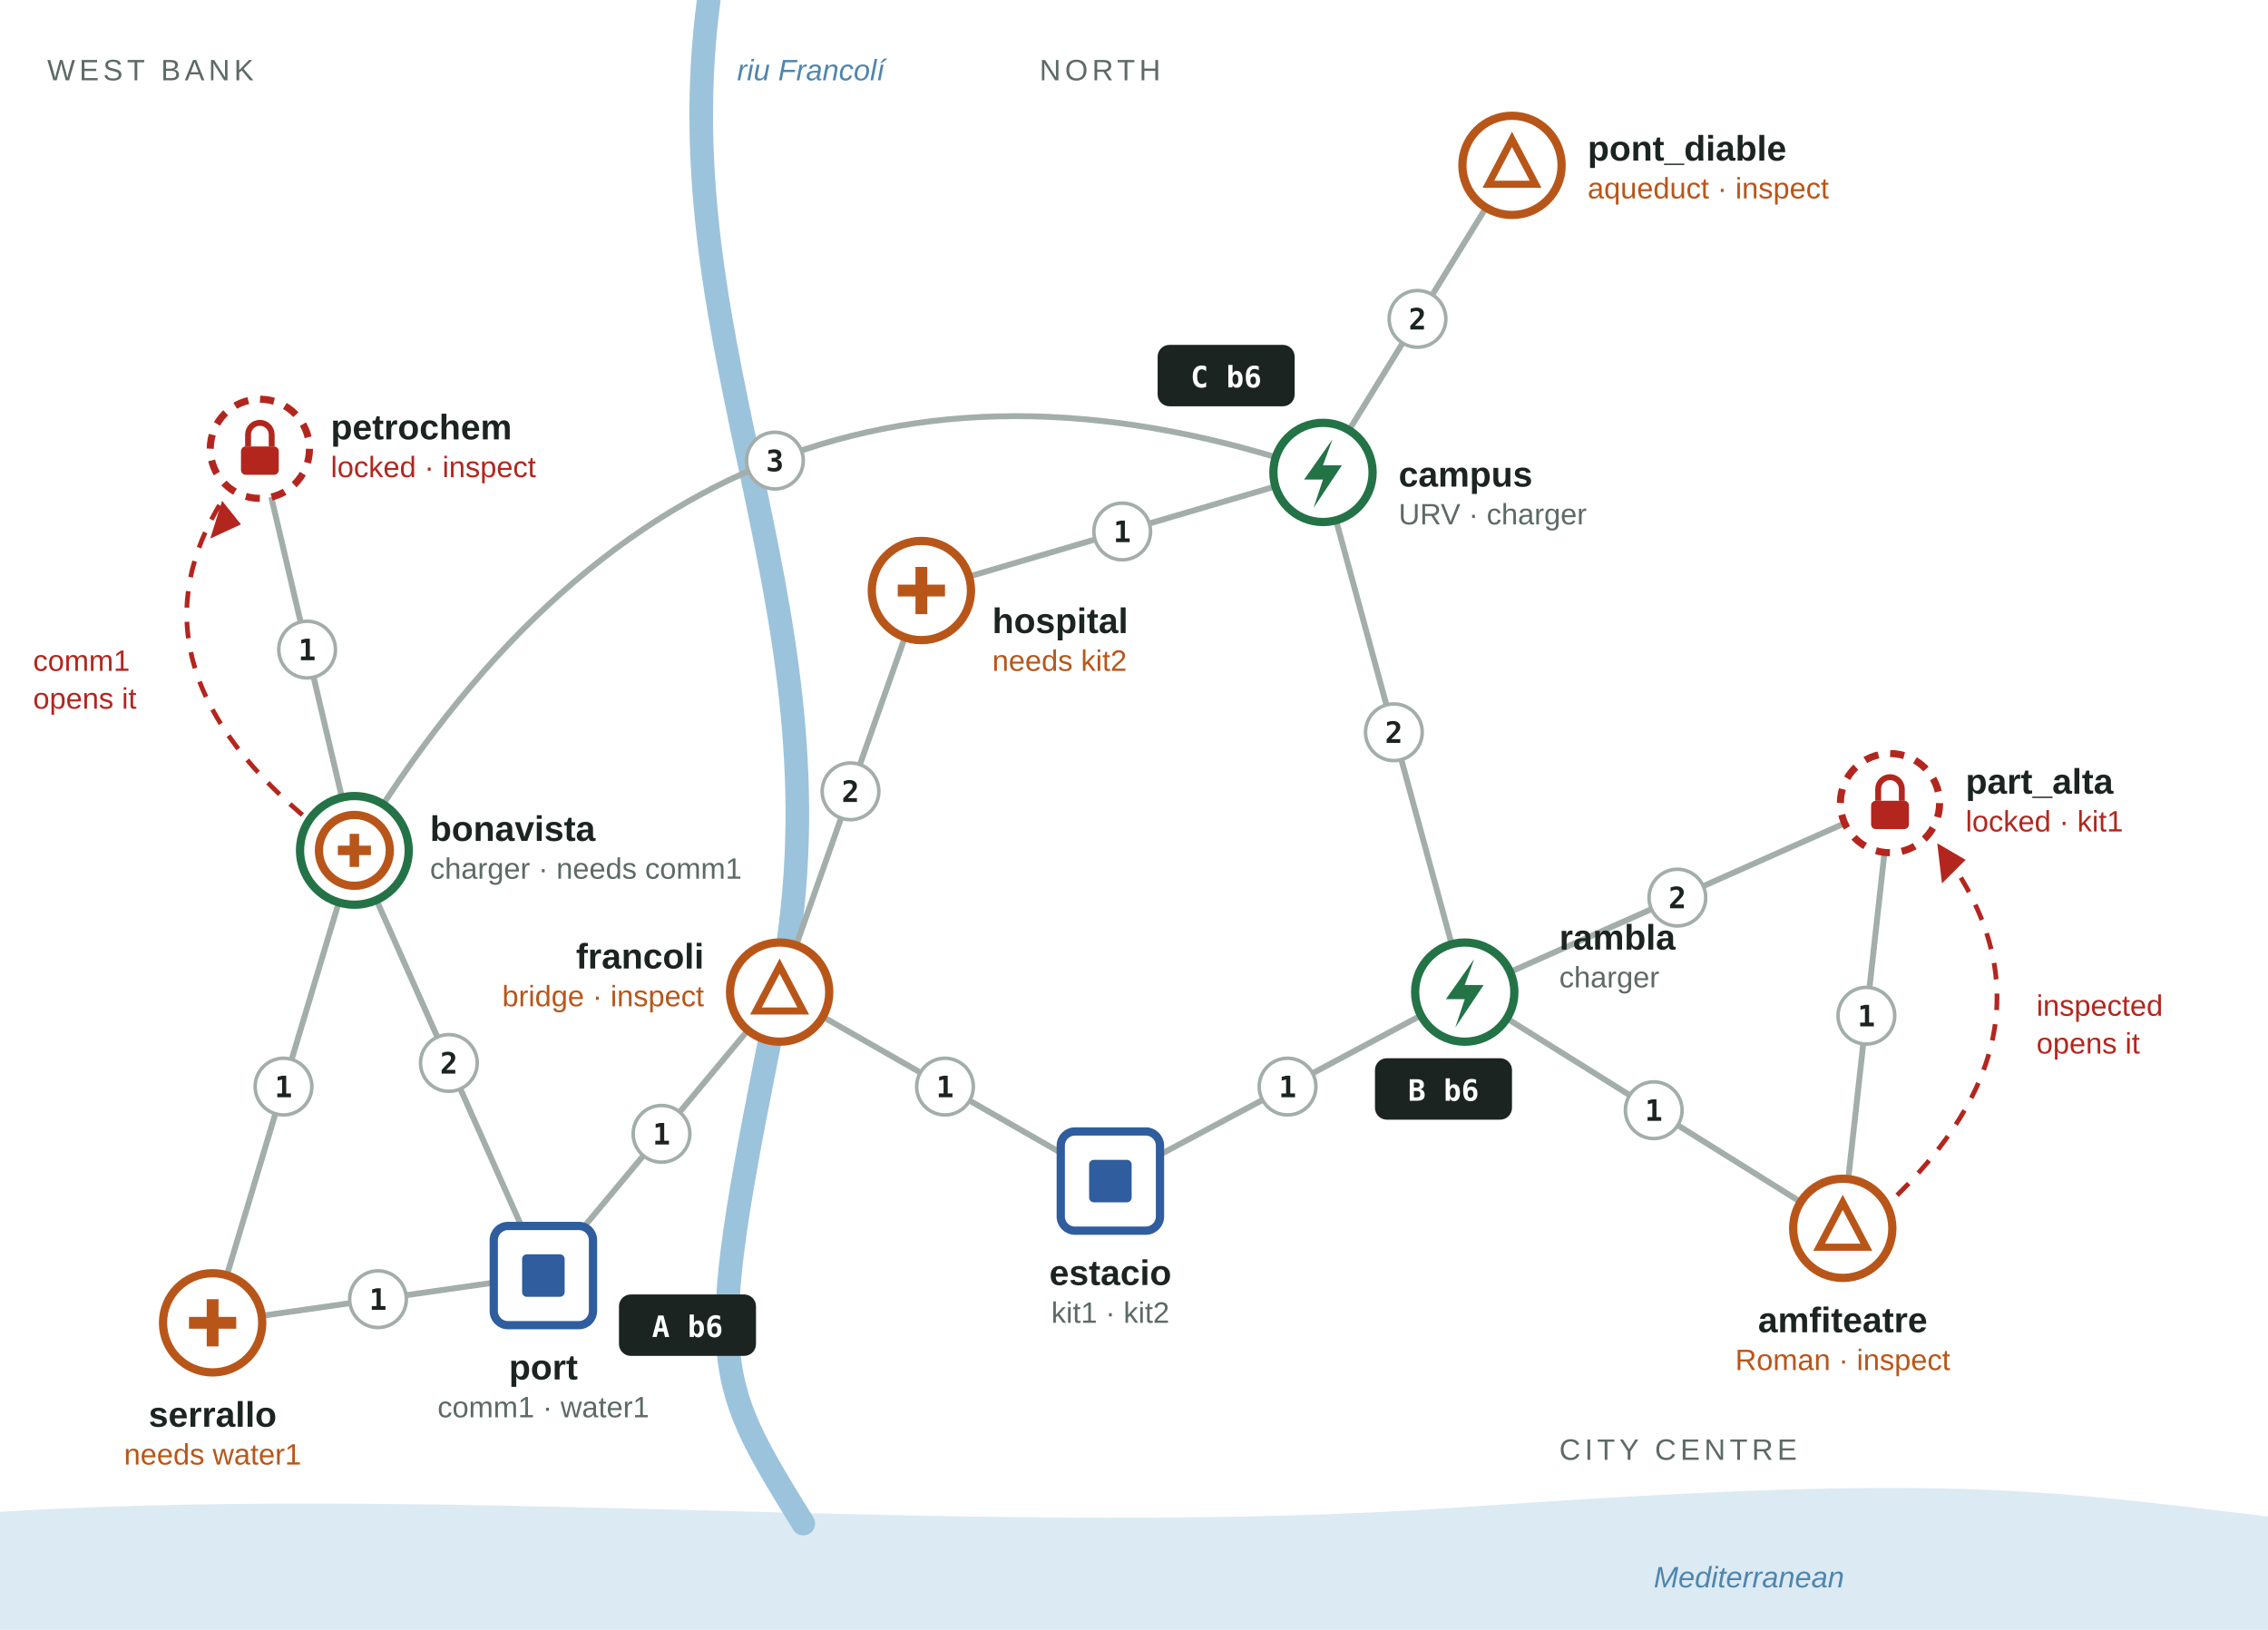
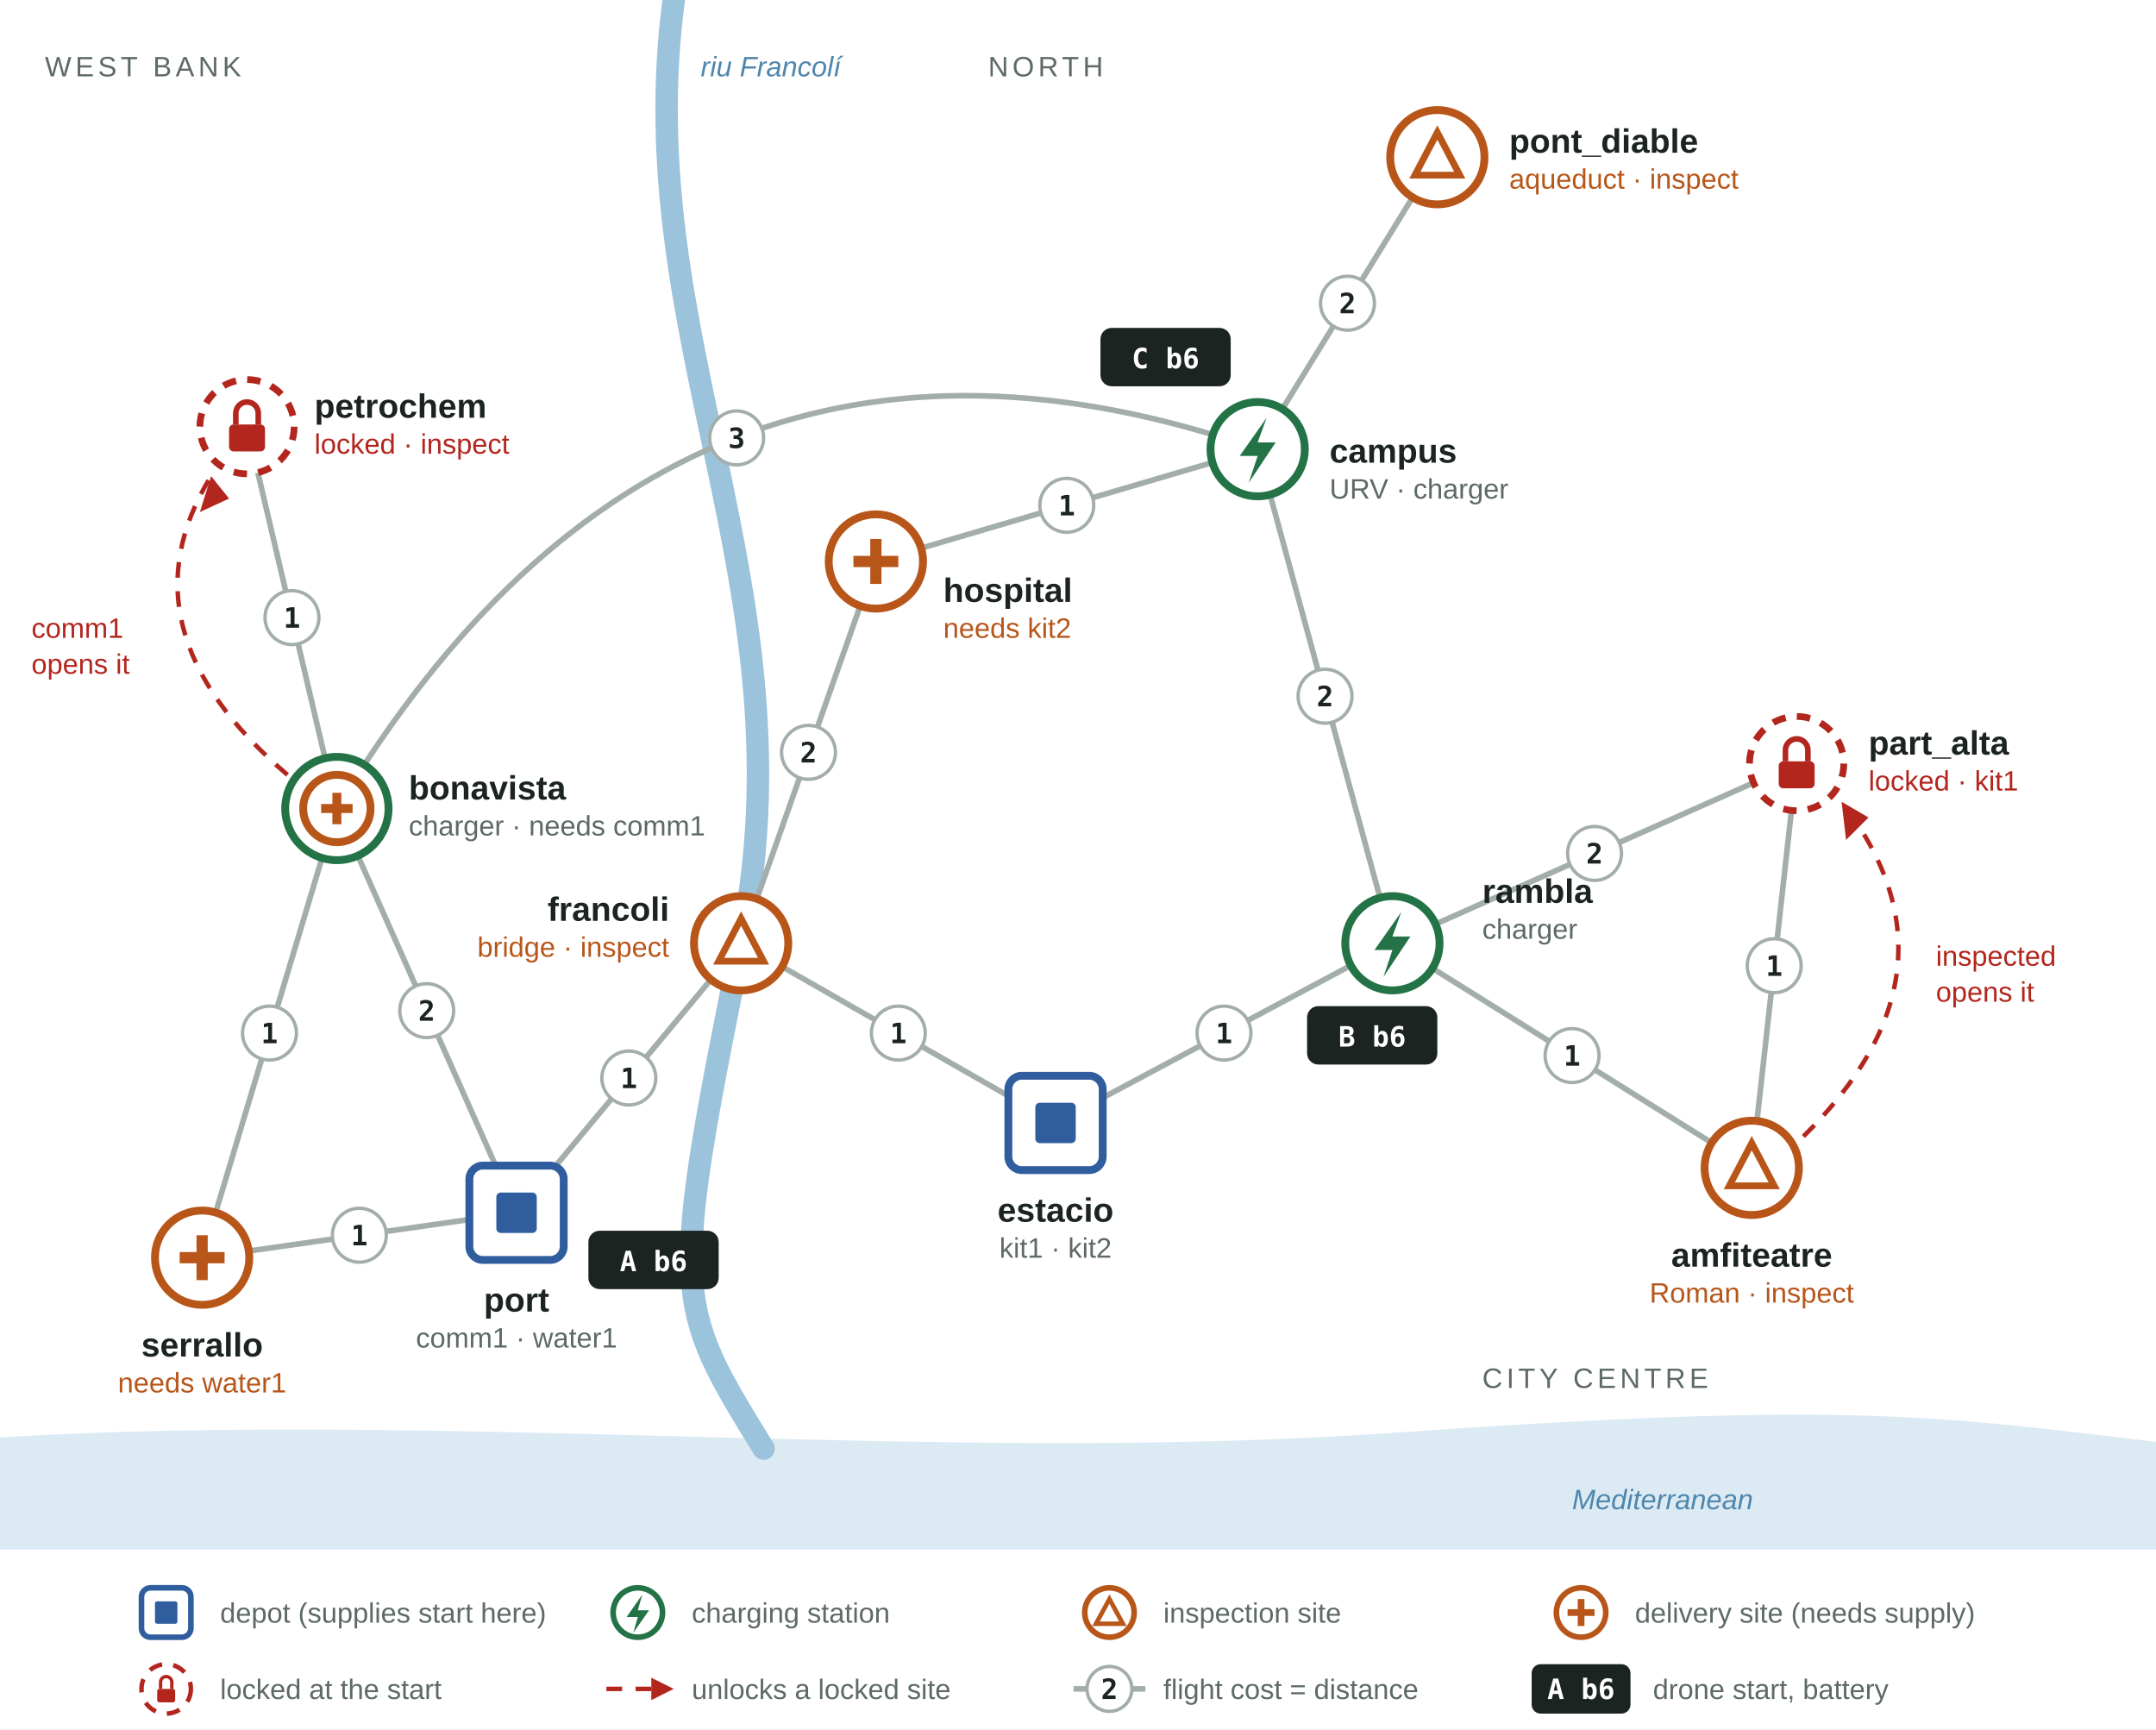
- <svg xmlns="http://www.w3.org/2000/svg" viewBox="0 0 960 690" font-family="Atkinson Hyperlegible, Segoe UI, Arial, sans-serif">
+ <svg xmlns="http://www.w3.org/2000/svg" viewBox="0 0 960 770" font-family="Atkinson Hyperlegible, Segoe UI, Arial, sans-serif">
  <style>
    .bg { fill: #ffffff; }
    .sea { fill: #dceaf3; }
    .river { stroke: #9cc3dc; stroke-width: 10; fill: none; stroke-linecap: round; }
    .edge { stroke: #a3aeaa; stroke-width: 2.5; fill: none; }
    .wbg { fill: #ffffff; stroke: #a3aeaa; stroke-width: 1.5; }
    .w { font-family: JetBrains Mono, Consolas, monospace; font-size: 12.5px; font-weight: 600; fill: #1c2421; }
    .lbl { font-size: 15px; font-weight: 700; fill: #1c2421; }
    .sub { font-size: 12.5px; fill: #5d6a65; }
    .region { font-size: 12.5px; letter-spacing: 0.14em; fill: #5d6a65; }
    .water { font-size: 12.5px; font-style: italic; fill: #4f86ad; }
    .node { fill: #ffffff; stroke-width: 3.5; }
    .depot { stroke: #2f5d9e; }
    .charger { stroke: #237347; }
    .mission { stroke: #b8561a; }
    .locked { stroke: #b3261e; stroke-width: 3; stroke-dasharray: 6 5; }
    .f-depot { fill: #2f5d9e; }
    .f-charger { fill: #237347; }
    .f-mission { fill: #b8561a; }
    .f-locked { fill: #b3261e; }
    .s-mission { stroke: #b8561a; }
    .s-locked { stroke: #b3261e; }
    .t-mission { fill: #b8561a; }
    .t-locked { fill: #b3261e; }
    .dep { stroke: #b3261e; stroke-width: 2; stroke-dasharray: 7 6; fill: none; }
    .badge { fill: #1c2421; }
    .badge-t { fill: #ffffff; font-family: JetBrains Mono, Consolas, monospace; font-size: 12.5px; font-weight: 600; }
  </style>
-   <rect class="bg" x="0" y="0" width="960" height="690" />
+   <rect class="bg" x="0" y="0" width="960" height="770" />
  <path class="sea" d="M0 640 C 200 628, 420 652, 620 638 S 860 630, 960 642 L 960 690 L 0 690 Z" />
  <text class="water" x="700" y="672">Mediterranean</text>
  <path class="river" d="M300 0 C 280 150, 362 262, 330 420 S 300 580, 340 645" />
  <text class="water" x="312" y="34">riu Francolí</text>
  <text class="region" x="20" y="34">WEST BANK</text>
  <text class="region" x="440" y="34">NORTH</text>
  <text class="region" x="660" y="618">CITY CENTRE</text>
  <line class="edge" x1="230" y1="540" x2="90" y2="560" />
  <line class="edge" x1="230" y1="540" x2="150" y2="360" />
  <line class="edge" x1="90" y1="560" x2="150" y2="360" />
  <line class="edge" x1="150" y1="360" x2="110" y2="190" />
  <line class="edge" x1="230" y1="540" x2="330" y2="420" />
  <line class="edge" x1="330" y1="420" x2="470" y2="500" />
  <line class="edge" x1="390" y1="250" x2="330" y2="420" />
  <line class="edge" x1="470" y1="500" x2="620" y2="420" />
  <line class="edge" x1="620" y1="420" x2="780" y2="520" />
  <line class="edge" x1="780" y1="520" x2="800" y2="340" />
  <line class="edge" x1="620" y1="420" x2="800" y2="340" />
  <line class="edge" x1="620" y1="420" x2="560" y2="200" />
  <line class="edge" x1="560" y1="200" x2="390" y2="250" />
  <line class="edge" x1="560" y1="200" x2="640" y2="70" />
  <path class="edge" d="M150 360 Q 300 110 560 200" />
  <path class="dep" d="M128 345 Q 52 280 94 212" />
  <polygon class="f-locked" points="94,212 89,228 102,222" />
  <text class="sub t-locked" x="14" y="284">comm1</text>
  <text class="sub t-locked" x="14" y="300">opens it</text>
  <path class="dep" d="M803 506 Q 878 432 820 357" />
  <polygon class="f-locked" points="820,357 822,374 832,364" />
  <text class="sub t-locked" x="862" y="430">inspected</text>
  <text class="sub t-locked" x="862" y="446">opens it</text>
  <circle class="wbg" cx="160" cy="550" r="12" />
  <text class="w" x="160" y="554.5" text-anchor="middle">1</text>
  <circle class="wbg" cx="190" cy="450" r="12" />
  <text class="w" x="190" y="454.5" text-anchor="middle">2</text>
  <circle class="wbg" cx="120" cy="460" r="12" />
  <text class="w" x="120" y="464.5" text-anchor="middle">1</text>
  <circle class="wbg" cx="130" cy="275" r="12" />
  <text class="w" x="130" y="279.5" text-anchor="middle">1</text>
  <circle class="wbg" cx="280" cy="480" r="12" />
  <text class="w" x="280" y="484.5" text-anchor="middle">1</text>
  <circle class="wbg" cx="400" cy="460" r="12" />
  <text class="w" x="400" y="464.5" text-anchor="middle">1</text>
  <circle class="wbg" cx="360" cy="335" r="12" />
  <text class="w" x="360" y="339.5" text-anchor="middle">2</text>
  <circle class="wbg" cx="545" cy="460" r="12" />
  <text class="w" x="545" y="464.5" text-anchor="middle">1</text>
  <circle class="wbg" cx="700" cy="470" r="12" />
  <text class="w" x="700" y="474.5" text-anchor="middle">1</text>
  <circle class="wbg" cx="790" cy="430" r="12" />
  <text class="w" x="790" y="434.5" text-anchor="middle">1</text>
  <circle class="wbg" cx="710" cy="380" r="12" />
  <text class="w" x="710" y="384.5" text-anchor="middle">2</text>
  <circle class="wbg" cx="590" cy="310" r="12" />
  <text class="w" x="590" y="314.5" text-anchor="middle">2</text>
  <circle class="wbg" cx="475" cy="225" r="12" />
  <text class="w" x="475" y="229.5" text-anchor="middle">1</text>
  <circle class="wbg" cx="600" cy="135" r="12" />
  <text class="w" x="600" y="139.5" text-anchor="middle">2</text>
  <circle class="wbg" cx="328" cy="195" r="12" />
  <text class="w" x="328" y="199.5" text-anchor="middle">3</text>
  <rect class="node depot" x="209" y="519" width="42" height="42" rx="6" />
  <rect class="f-depot" x="221" y="531" width="18" height="18" rx="2" />
  <text class="lbl" x="230" y="584" text-anchor="middle">port</text>
  <text class="sub" x="230" y="600" text-anchor="middle">comm1 · water1</text>
  <circle class="node mission" cx="90" cy="560" r="21" />
  <path class="s-mission" d="M90 550 v20 M80 560 h20" stroke-width="5" />
  <text class="lbl" x="90" y="604" text-anchor="middle">serrallo</text>
  <text class="sub t-mission" x="90" y="620" text-anchor="middle">needs water1</text>
  <circle class="node charger" cx="150" cy="360" r="23" />
  <circle class="node mission" cx="150" cy="360" r="15" stroke-width="2.5" />
  <path class="s-mission" d="M150 353 v14 M143 360 h14" stroke-width="4" />
  <text class="lbl" x="182" y="356">bonavista</text>
  <text class="sub" x="182" y="372">charger · needs comm1</text>
  <circle class="node locked" cx="110" cy="190" r="21" />
  <rect class="f-locked" x="102" y="189" width="16" height="12" rx="2" />
  <path class="s-locked" d="M105 189 v-5 a5 5 0 0 1 10 0 v5" fill="none" stroke-width="2.5" />
  <text class="lbl" x="140" y="186">petrochem</text>
  <text class="sub t-locked" x="140" y="202">locked · inspect</text>
  <circle class="node mission" cx="330" cy="420" r="21" />
  <polygon points="330,409 340,428 320,428" fill="none" class="s-mission" stroke-width="3" />
  <text class="lbl" x="298" y="410" text-anchor="end">francoli</text>
  <text class="sub t-mission" x="298" y="426" text-anchor="end">bridge · inspect</text>
  <circle class="node mission" cx="390" cy="250" r="21" />
  <path class="s-mission" d="M390 240 v20 M380 250 h20" stroke-width="5" />
  <text class="lbl" x="420" y="268">hospital</text>
  <text class="sub t-mission" x="420" y="284">needs kit2</text>
  <circle class="node charger" cx="560" cy="200" r="21" />
  <polygon class="f-charger" points="564,186 552,203 560,203 556,215 568,197 560,197" />
  <text class="lbl" x="592" y="206">campus</text>
  <text class="sub" x="592" y="222">URV · charger</text>
  <circle class="node mission" cx="640" cy="70" r="21" />
  <polygon points="640,59 650,78 630,78" fill="none" class="s-mission" stroke-width="3" />
  <text class="lbl" x="672" y="68">pont_diable</text>
  <text class="sub t-mission" x="672" y="84">aqueduct · inspect</text>
  <rect class="node depot" x="449" y="479" width="42" height="42" rx="6" />
  <rect class="f-depot" x="461" y="491" width="18" height="18" rx="2" />
  <text class="lbl" x="470" y="544" text-anchor="middle">estacio</text>
  <text class="sub" x="470" y="560" text-anchor="middle">kit1 · kit2</text>
  <circle class="node charger" cx="620" cy="420" r="21" />
  <polygon class="f-charger" points="624,406 612,423 620,423 616,435 628,417 620,417" />
  <text class="lbl" x="660" y="402" text-anchor="start">rambla</text>
  <text class="sub" x="660" y="418">charger</text>
  <circle class="node mission" cx="780" cy="520" r="21" />
  <polygon points="780,509 790,528 770,528" fill="none" class="s-mission" stroke-width="3" />
  <text class="lbl" x="780" y="564" text-anchor="middle">amfiteatre</text>
  <text class="sub t-mission" x="780" y="580" text-anchor="middle">Roman · inspect</text>
  <circle class="node locked" cx="800" cy="340" r="21" />
  <rect class="f-locked" x="792" y="339" width="16" height="12" rx="2" />
  <path class="s-locked" d="M795 339 v-5 a5 5 0 0 1 10 0 v5" fill="none" stroke-width="2.5" />
  <text class="lbl" x="832" y="336">part_alta</text>
  <text class="sub t-locked" x="832" y="352">locked · kit1</text>
  <rect class="badge" x="262" y="548" width="58" height="26" rx="5" />
  <text class="badge-t" x="291" y="566" text-anchor="middle">A b6</text>
  <rect class="badge" x="582" y="448" width="58" height="26" rx="5" />
  <text class="badge-t" x="611" y="466" text-anchor="middle">B b6</text>
  <rect class="badge" x="490" y="146" width="58" height="26" rx="5" />
  <text class="badge-t" x="519" y="164" text-anchor="middle">C b6</text>
+   <g transform="translate(60,718)">
+     <rect class="node depot" x="3" y="-11" width="22" height="22" rx="4" style="stroke-width:2.5" />
+     <rect class="f-depot" x="9" y="-5" width="10" height="10" rx="1" />
+     <text class="sub" x="38" y="4.5">depot (supplies start here)</text>
+     <circle class="node charger" cx="224" cy="0" r="11" style="stroke-width:2.5" />
+     <polygon class="f-charger" points="226,-8 219,2 224,2 222,9 229,-1 224,-1" />
+     <text class="sub" x="248" y="4.5">charging station</text>
+     <circle class="node mission" cx="434" cy="0" r="11" style="stroke-width:2.5" />
+     <polygon points="434,-6 440,5 428,5" fill="none" class="s-mission" stroke-width="2" />
+     <text class="sub" x="458" y="4.5">inspection site</text>
+     <circle class="node mission" cx="644" cy="0" r="11" style="stroke-width:2.5" />
+     <path class="s-mission" d="M644 -6 v12 M638 0 h12" stroke-width="3" />
+     <text class="sub" x="668" y="4.5">delivery site (needs supply)</text>
+     <circle class="node locked" cx="14" cy="34" r="11" style="stroke-width:2" />
+     <rect class="f-locked" x="10" y="34" width="8" height="6" rx="1" />
+     <path class="s-locked" d="M11.5 34 v-3 a2.5 2.5 0 0 1 5 0 v3" fill="none" stroke-width="1.5" />
+     <text class="sub" x="38" y="38.5">locked at the start</text>
+     <path class="dep" d="M210 34 h24" />
+     <polygon class="f-locked" points="240,34 230,29 230,39" />
+     <text class="sub" x="248" y="38.5">unlocks a locked site</text>
+     <line class="edge" x1="418" y1="34" x2="450" y2="34" />
+     <circle class="wbg" cx="434" cy="34" r="10" />
+     <text class="w" x="434" y="38.5" text-anchor="middle">2</text>
+     <text class="sub" x="458" y="38.5">flight cost = distance</text>
+     <rect class="badge" x="622" y="23" width="44" height="22" rx="4" />
+     <text class="badge-t" x="644" y="38.5" text-anchor="middle">A b6</text>
+     <text class="sub" x="676" y="38.5">drone start, battery</text>
+   </g>
</svg>
